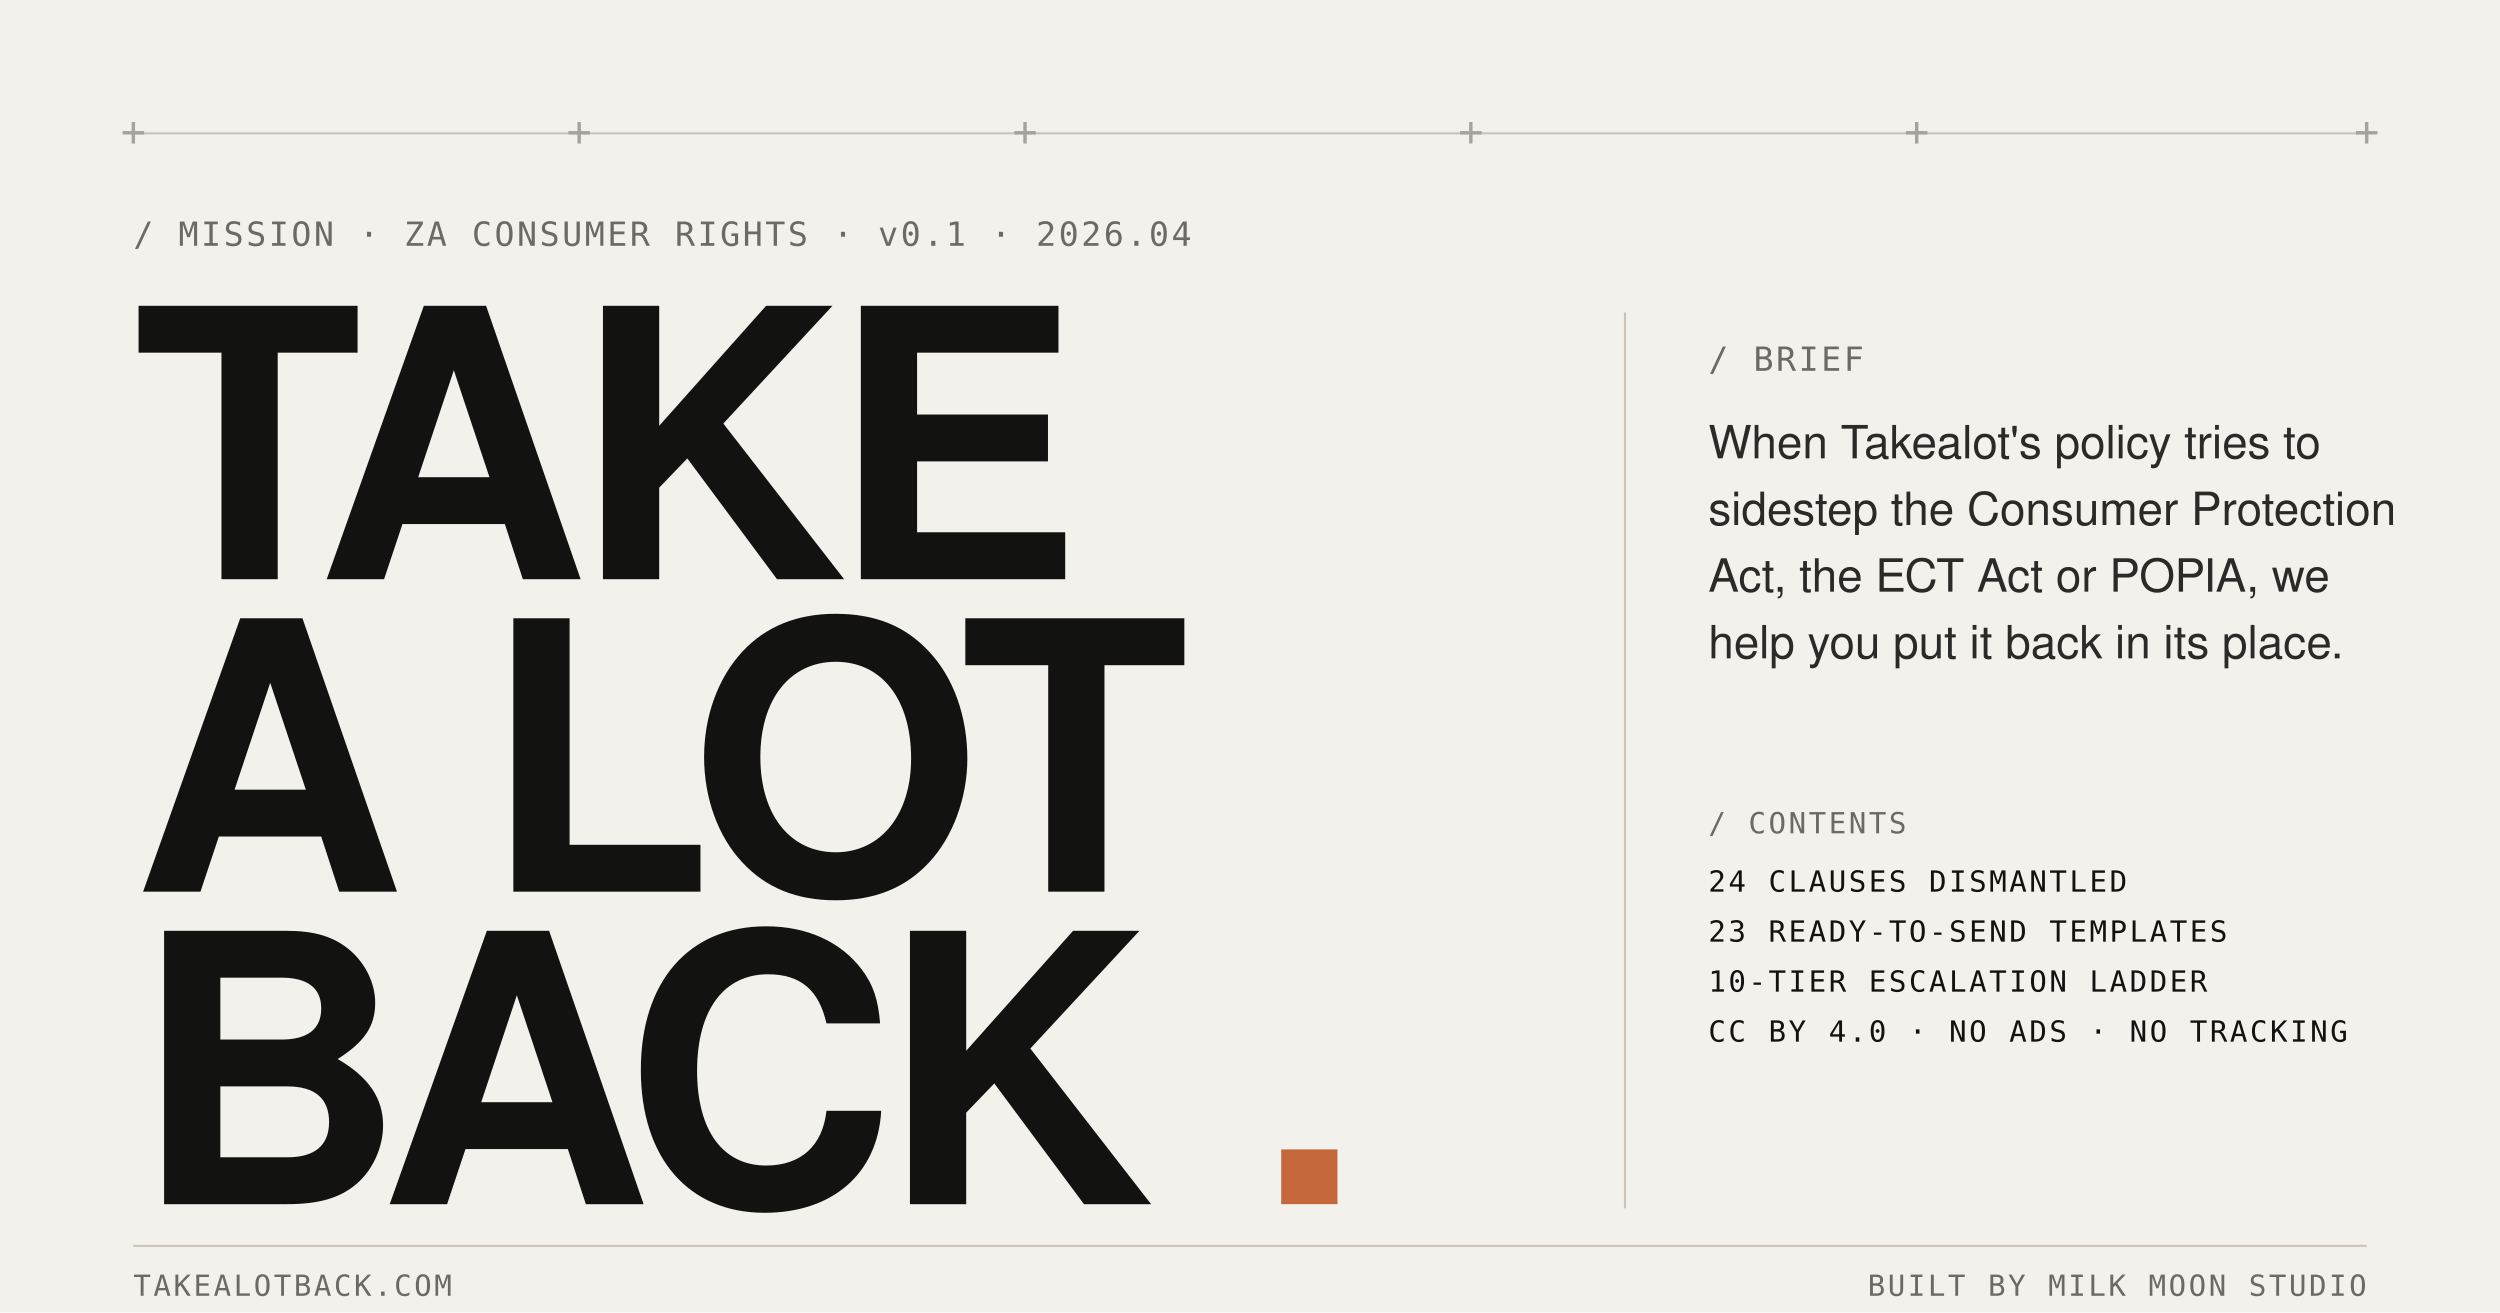
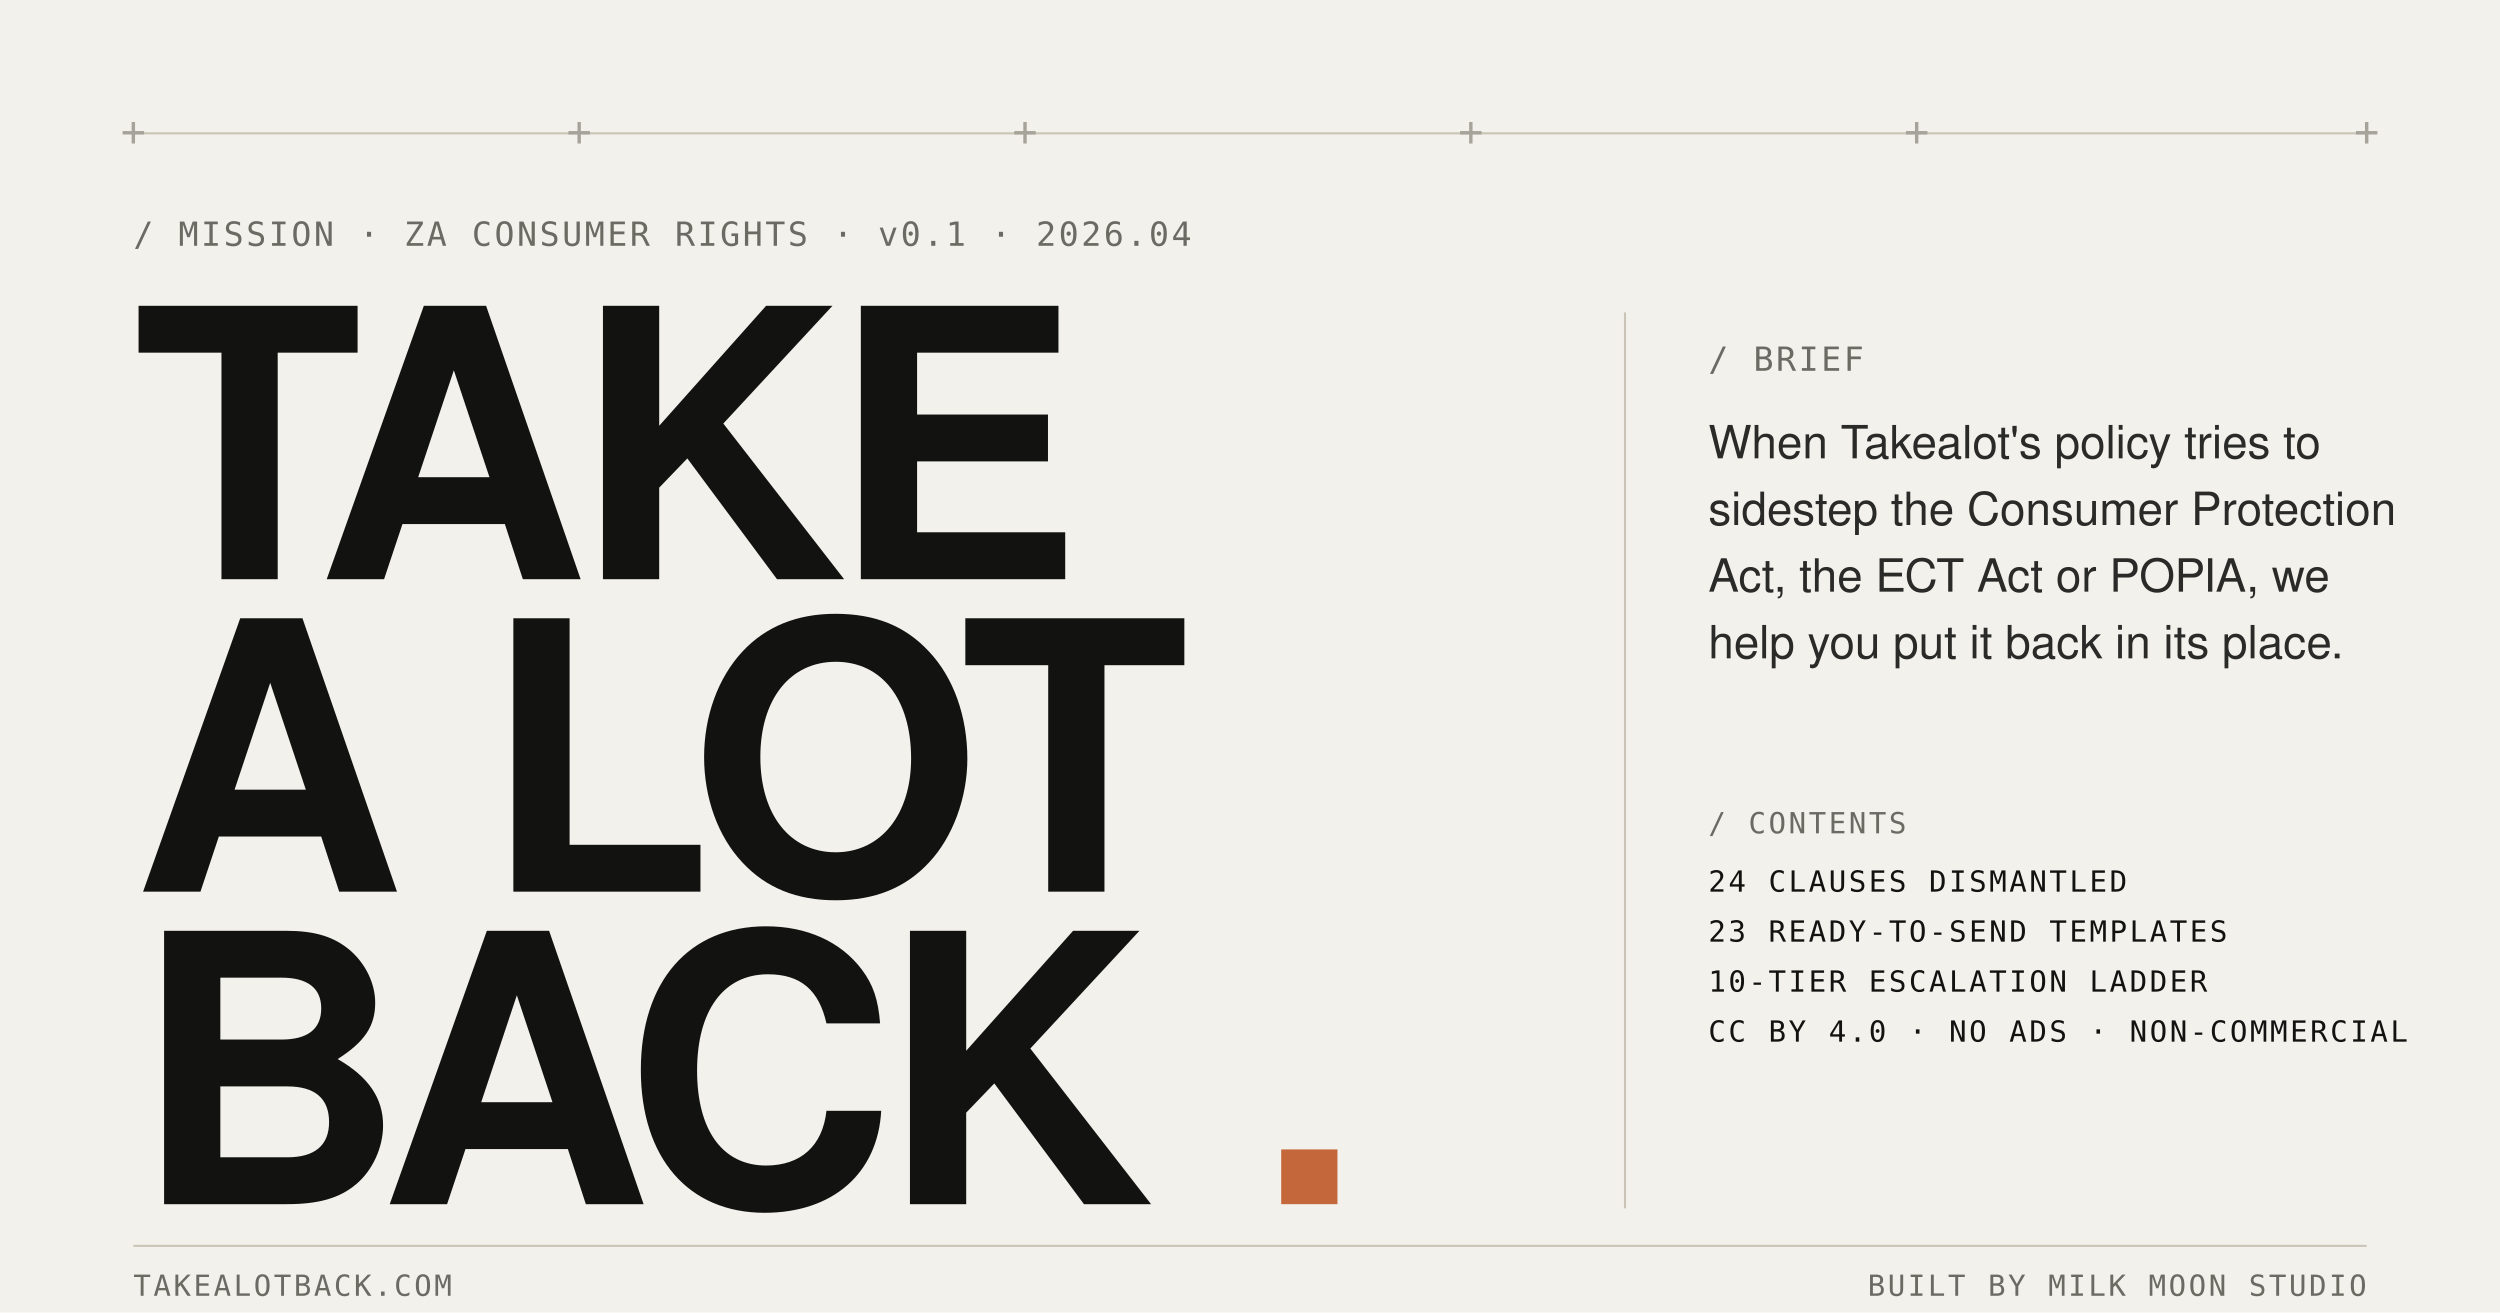
<svg xmlns="http://www.w3.org/2000/svg" width="1200" height="630" viewBox="0 0 1200 630" role="img" aria-label="TakealotBack.com: South African consumer rights, dismantled.">
  <defs>
    <style>
      .paper { fill: #F3F1EC; }
      .ink { fill: #121311; }
      .soft { fill: #2A2B28; }
      .muted { fill: #6B6B64; }
      .faint { fill: #A6A49A; }
      .rule { fill: #C9C4B6; }
      .accent { fill: #C4683C; }
      .display {
        font-family: "Helvetica Neue", Helvetica, Arial, sans-serif;
        font-weight: 700;
        letter-spacing: -6px;
      }
      .meta {
        font-family: "JetBrains Mono", "Menlo", monospace;
        font-weight: 500;
        letter-spacing: 1.2px;
      }
      .body {
        font-family: "Helvetica Neue", Helvetica, Arial, sans-serif;
        font-weight: 400;
      }
    </style>
  </defs>
  <rect width="1200" height="630" class="paper" />
  <line x1="64" y1="64" x2="1136" y2="64" stroke="#C9C4B6" stroke-width="1" />
  <g class="faint" font-family="JetBrains Mono, Menlo, monospace" font-size="20" text-anchor="middle">
    <text x="64" y="70">+</text>
    <text x="278" y="70">+</text>
    <text x="492" y="70">+</text>
    <text x="706" y="70">+</text>
    <text x="920" y="70">+</text>
    <text x="1136" y="70">+</text>
  </g>
  <text x="64" y="118" class="meta muted" font-size="16">/ MISSION · ZA CONSUMER RIGHTS · v0.1 · 2026.04</text>
  <g class="display ink">
    <text x="64" y="278" font-size="180" textLength="460" lengthAdjust="spacingAndGlyphs">TAKE</text>
    <text x="64" y="428" font-size="180" textLength="420" lengthAdjust="spacingAndGlyphs">A LOT</text>
    <text x="64" y="578" font-size="180">
      <tspan>BACK</tspan>
      <tspan class="accent">.</tspan>
    </text>
  </g>
  <g>
    <line x1="780" y1="150" x2="780" y2="580" stroke="#C9C4B6" stroke-width="1" />
    <text x="820" y="178" class="meta muted" font-size="16">/ BRIEF</text>
    <text x="820" y="220" class="body soft" font-size="22">
      <tspan x="820" dy="0">When Takealot's policy tries to</tspan>
      <tspan x="820" dy="32">sidestep the Consumer Protection</tspan>
      <tspan x="820" dy="32">Act, the ECT Act or POPIA, we</tspan>
      <tspan x="820" dy="32">help you put it back in its place.</tspan>
    </text>
    <text x="820" y="400" class="meta muted" font-size="14">/ CONTENTS</text>
    <g class="meta ink" font-size="14">
      <text x="820" y="428">24 CLAUSES DISMANTLED</text>
      <text x="820" y="452">23 READY-TO-SEND TEMPLATES</text>
      <text x="820" y="476">10-TIER ESCALATION LADDER</text>
-       <text x="820" y="500">CC BY 4.0 · NO ADS · NO TRACKING</text>
+       <text x="820" y="500">CC BY 4.0 · NO ADS · NON-COMMERCIAL</text>
    </g>
  </g>
  <line x1="64" y1="598" x2="1136" y2="598" stroke="#C9C4B6" stroke-width="1" />
  <text x="64" y="622" class="meta muted" font-size="14">TAKEALOTBACK.COM</text>
  <text x="1136" y="622" class="meta muted" font-size="14" text-anchor="end">BUILT BY MILK MOON STUDIO</text>
</svg>
